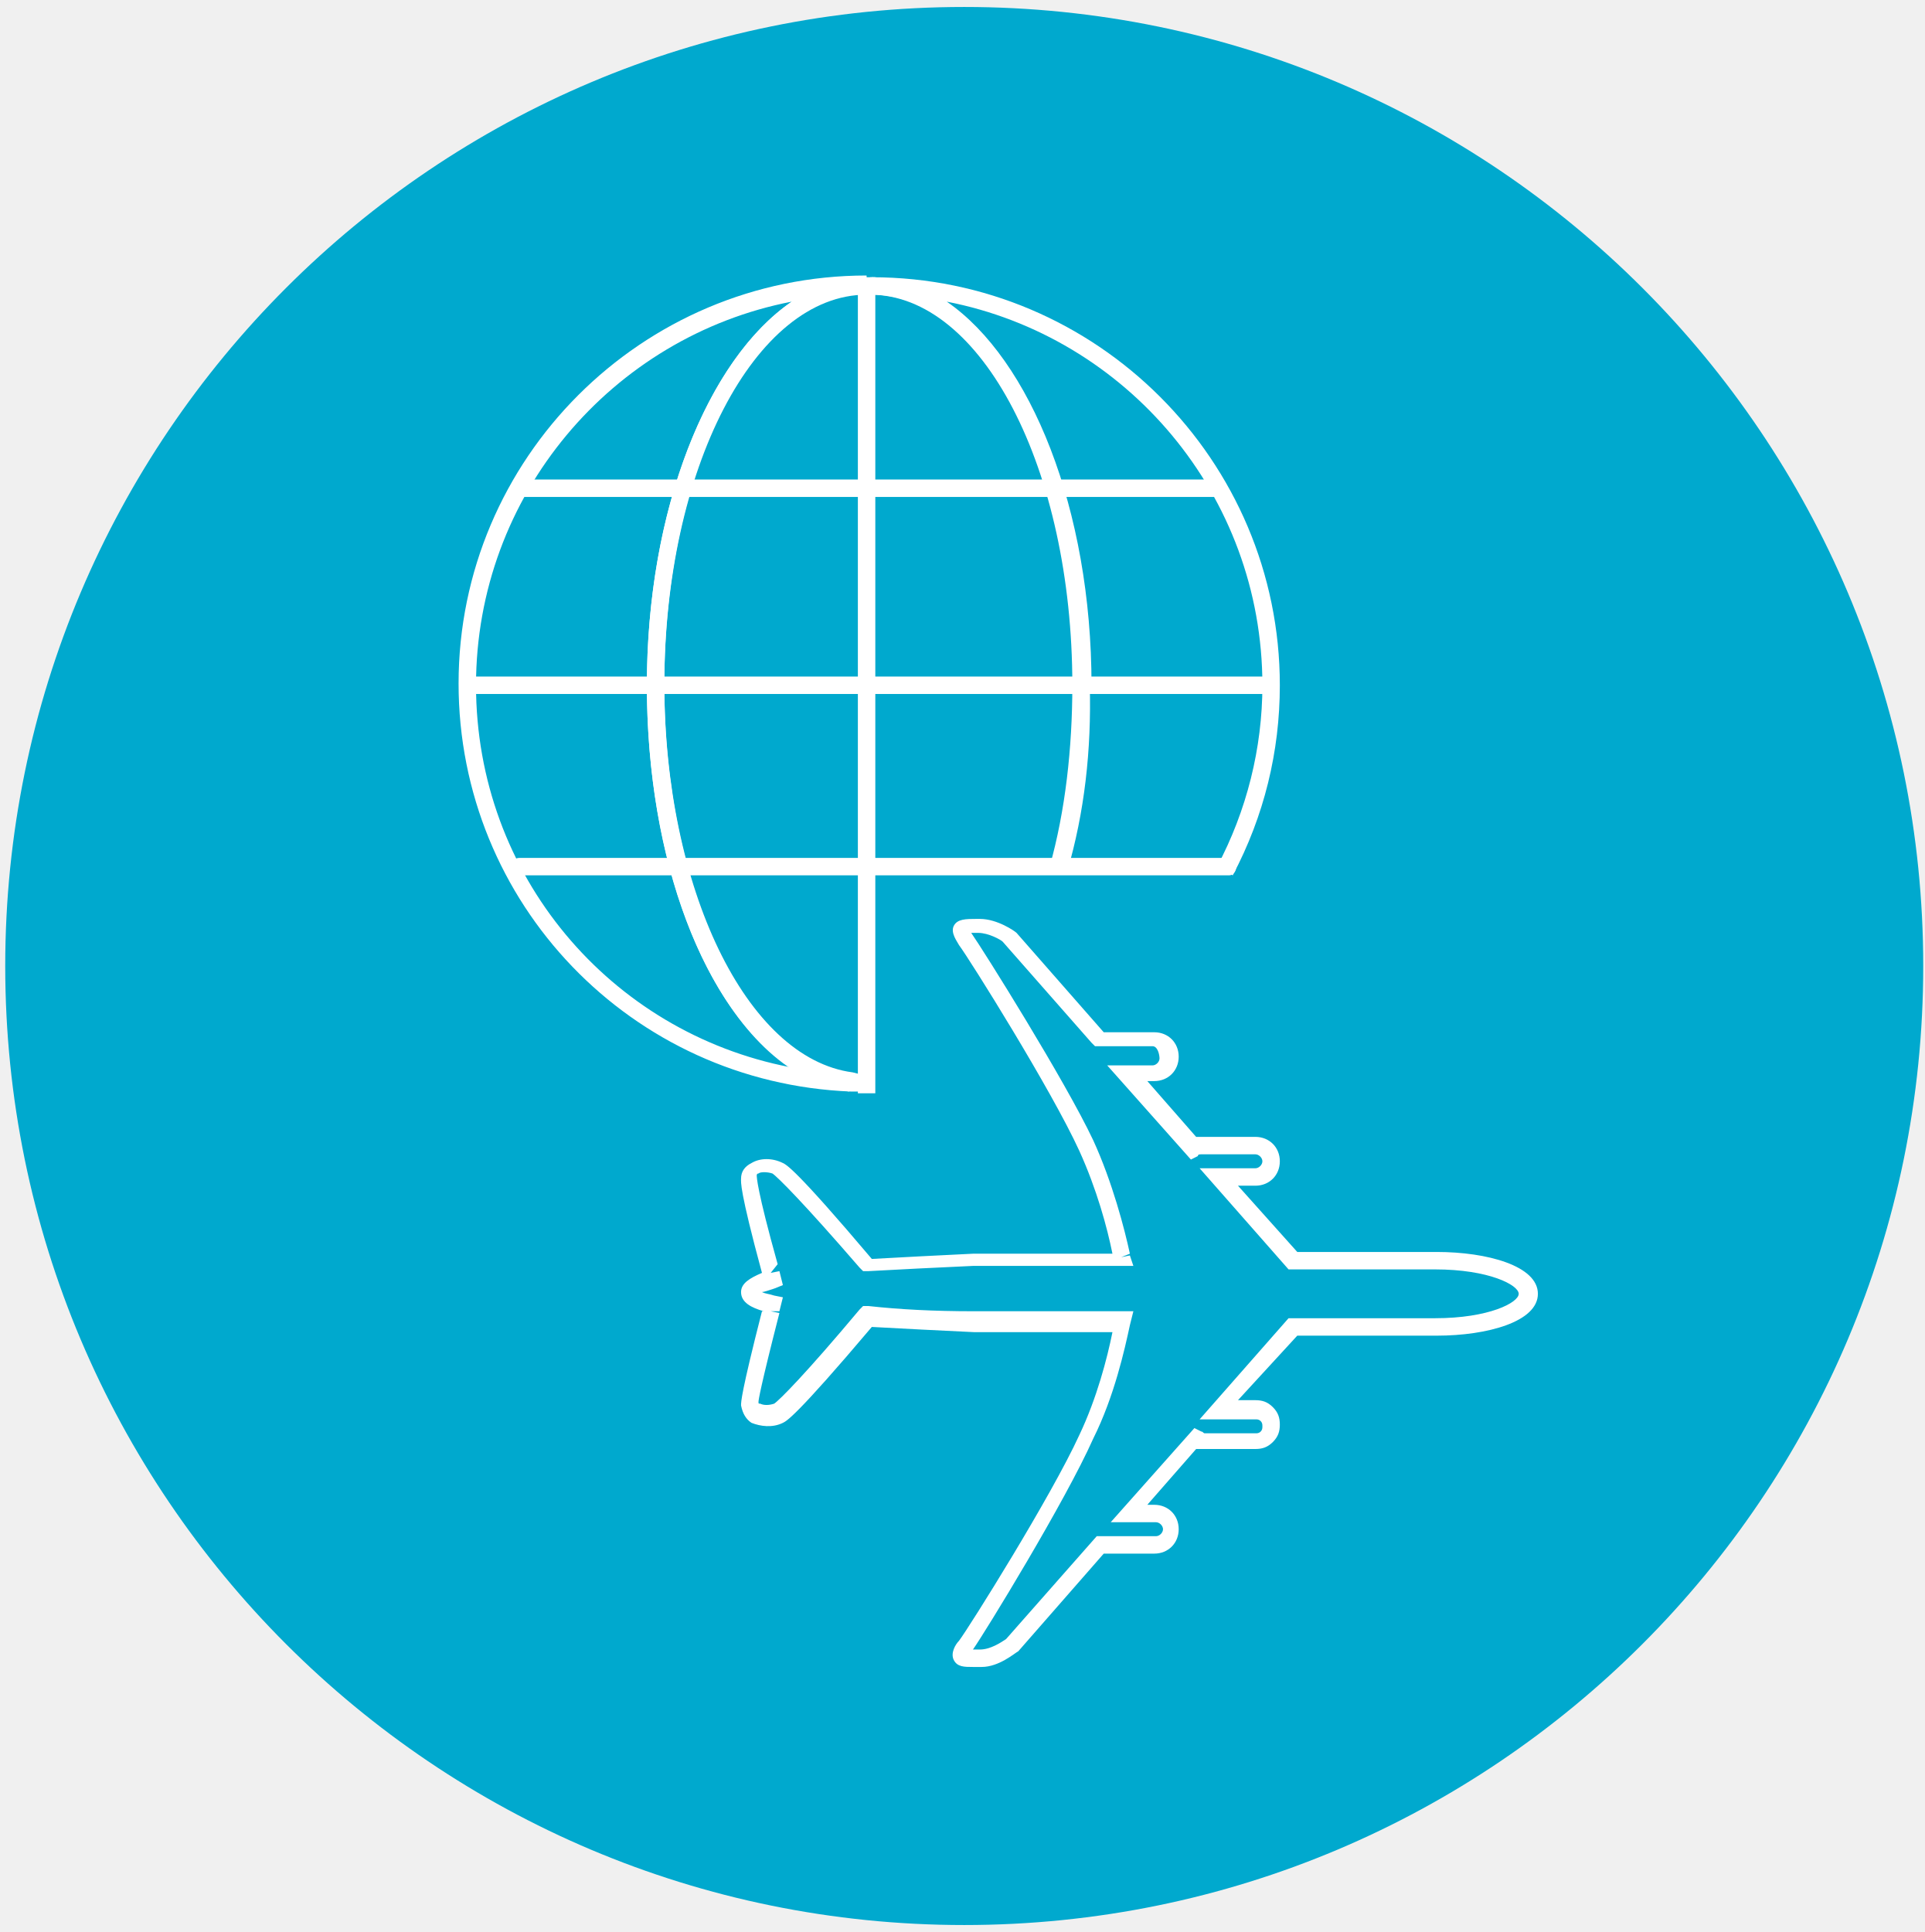
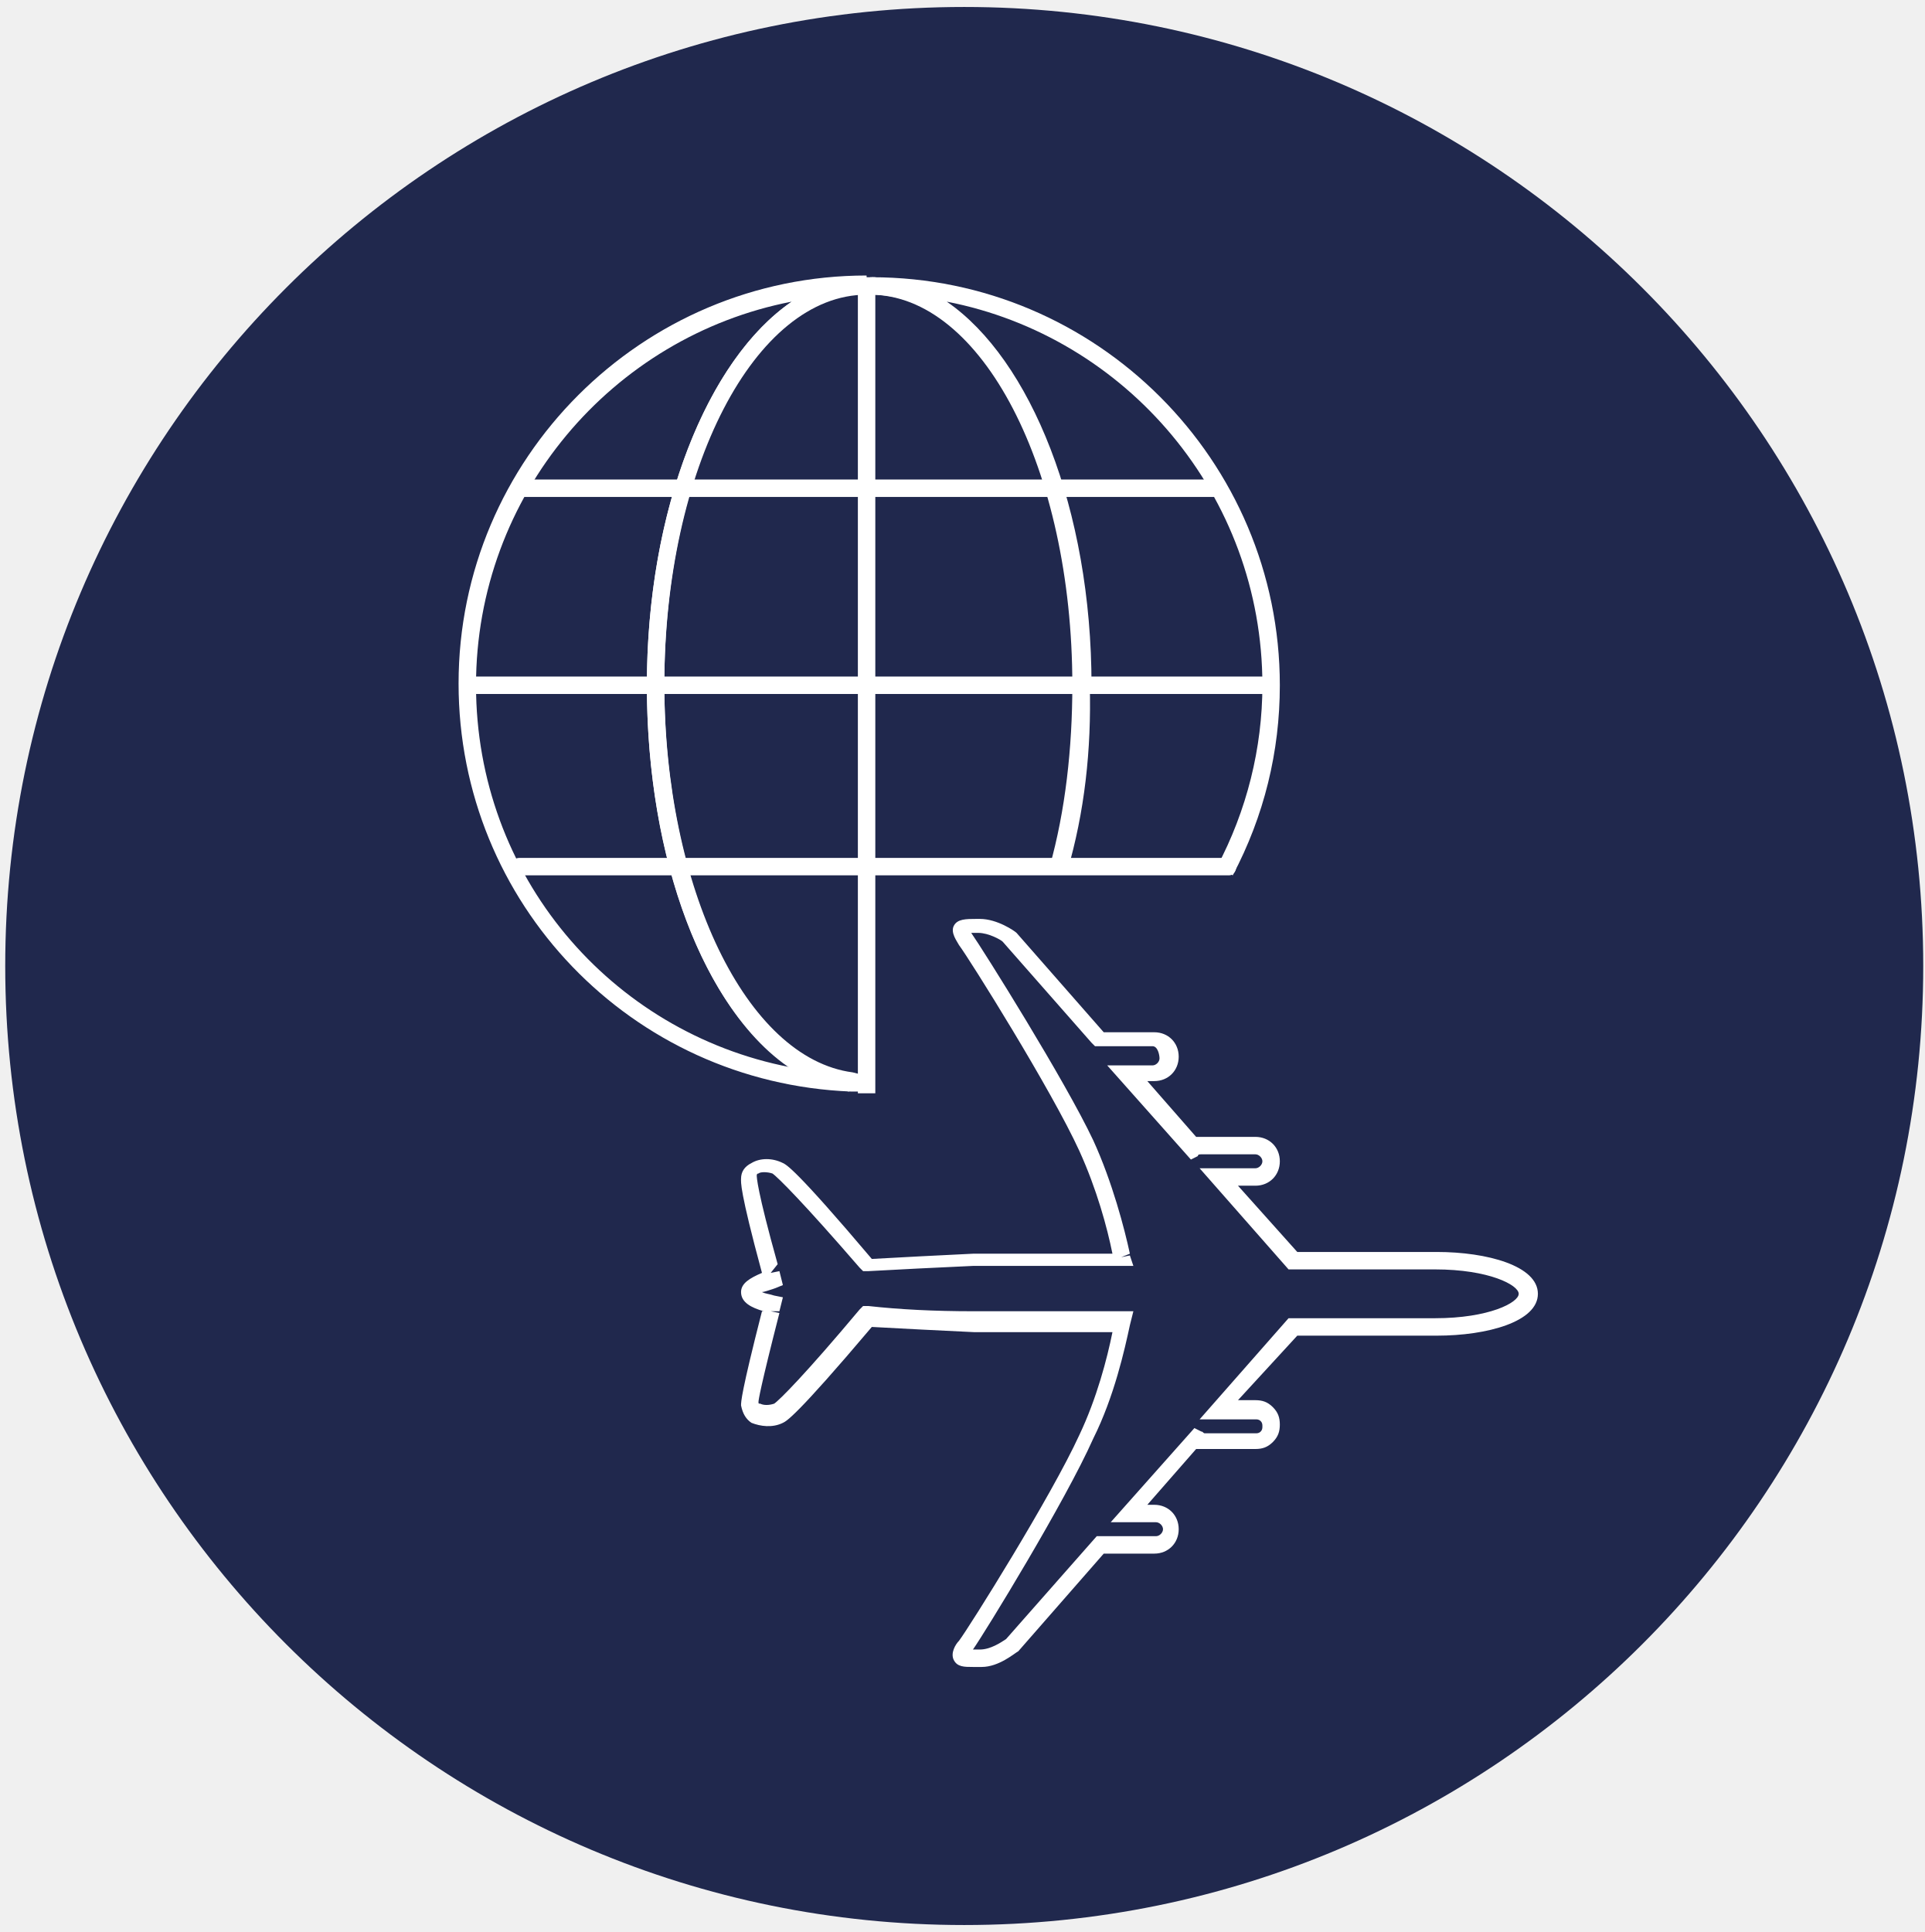
<svg xmlns="http://www.w3.org/2000/svg" version="1.1" id="Layer_1" x="0px" y="0px" viewBox="0 0 110.4 110.8" style="enable-background:new 0 0 110.4 110.8;" xml:space="preserve">
  <style type="text/css">
- 	.st0{fill:#00A9CE;}
+ 	.st0{fill:#20284D;}
	.st1{fill:#FFFFFF;}
	.st2{fill:none;stroke:#FFFFFF;stroke-miterlimit:10;}
</style>
  <circle class="st0" cx="55.3" cy="55.4" r="55" />
  <g>
    <rect x="27.1" y="38.8" class="st1" width="22.9" height="1" />
    <rect x="29.8" y="27.5" class="st1" width="19.6" height="1" />
    <path class="st1" d="M50,50.2H29.8c-0.3,0-0.5-0.2-0.5-0.5s0.2-0.5,0.5-0.5H50c0.3,0,0.5,0.2,0.5,0.5S50.3,50.2,50,50.2z" />
    <path class="st1" d="M48.8,62.6c-12.6-0.5-22.5-10.8-22.5-23.4c0-12.9,10.5-23.4,23.4-23.4v1c-6.4,0-11.6,10-11.6,22.4   c0,11.7,4.7,21.5,10.8,22.3l0.4,0.1v1L48.8,62.6z M45.4,17.3c-10.3,2-18.1,11.1-18.1,22s7.7,19.9,18,21.9   c-4.9-3.3-8.2-11.8-8.2-21.9C37.1,29.2,40.6,20.6,45.4,17.3z" />
    <path class="st1" d="M48.7,62.6c-6.6-0.9-11.6-11-11.6-23.3c0-12.9,5.7-23.4,12.6-23.4v1c-6.4,0-11.6,10-11.6,22.4   c0,11.7,4.7,21.5,10.8,22.3L48.7,62.6z" />
    <rect x="49.2" y="15.9" class="st1" width="1" height="46.8" />
    <g>
      <rect x="49.5" y="38.8" class="st1" width="23.2" height="1" />
      <rect x="49.5" y="27.5" class="st1" width="20.5" height="1" />
      <path class="st1" d="M70.5,50.2H49.7c-0.3,0-0.5-0.2-0.5-0.5s0.2-0.5,0.5-0.5h20.7c0.3,0,0.5,0.2,0.5,0.5S70.7,50.2,70.5,50.2z" />
      <g>
        <path class="st1" d="M70.7,50.2l-0.9-0.5c1.7-3.2,2.6-6.8,2.6-10.4c0-10.9-7.8-20-18.1-22c4.8,3.3,8.3,11.9,8.3,22h-1     c0-12.4-5.2-22.4-11.6-22.4v-1c12.9,0,23.4,10.5,23.4,23.4C73.4,43.1,72.5,46.8,70.7,50.2z" />
        <path class="st2" d="M50,16.4" />
        <path class="st2" d="M50.1,40" />
        <path class="st1" d="M61.2,50l-1-0.3c0.9-3.2,1.3-6.8,1.3-10.4c0-12.4-5.2-22.4-11.6-22.4v-1c7,0,12.6,10.5,12.6,23.4     C62.6,43,62.2,46.6,61.2,50z" />
      </g>
    </g>
    <path class="st1" d="M55.8,95.6c-0.5,0-0.9,0-1.1-0.4c-0.2-0.4,0.1-0.9,0.3-1.1c0.6-0.8,5.3-8.3,6.9-11.8c1-2.1,1.6-4.4,1.9-5.9   h-7.9c-2.1-0.1-4.1-0.2-5.9-0.3c-4.4,5.2-4.9,5.4-5.1,5.5c-0.6,0.3-1.3,0.2-1.8,0c-0.3-0.2-0.5-0.5-0.6-1c0-0.2,0-0.7,1.2-5.4h0.1   c-0.7-0.2-1.3-0.5-1.3-1.1c0-0.5,0.5-0.8,1.2-1.1c-1.3-4.8-1.2-5.2-1.2-5.4c0-0.4,0.2-0.7,0.6-0.9c0.5-0.3,1.2-0.3,1.8,0   c0.2,0.1,0.7,0.3,5.1,5.5c1.8-0.1,3.7-0.2,5.8-0.3h8c-0.3-1.5-0.9-3.7-1.9-5.9c-1.6-3.5-6.3-11-6.9-11.8c-0.1-0.2-0.5-0.7-0.3-1.1   c0.2-0.4,0.7-0.4,1.3-0.4h0.2c1,0,2,0.7,2.1,0.8l5,5.7h2.9c0.8,0,1.4,0.6,1.4,1.4S67,62,66.2,62h-0.4l2.8,3.2c0,0,0,0,0.1,0   s0.2,0,0.3,0h3c0.8,0,1.4,0.6,1.4,1.4S72.8,68,72,68h-1l3.4,3.8h8c2.9,0,5.8,0.8,5.8,2.4s-2.9,2.4-5.8,2.4h-8L71,80.3h1   c0.4,0,0.7,0.1,1,0.4s0.4,0.6,0.4,1s-0.1,0.7-0.4,1s-0.6,0.4-1,0.4h-3.1c-0.1,0-0.2,0-0.3,0l-2.8,3.2h0.4c0.8,0,1.4,0.6,1.4,1.4   s-0.6,1.4-1.4,1.4h-2.9l-4.9,5.6c-0.2,0.1-1.1,0.9-2.1,0.9h-0.2C55.9,95.6,55.8,95.6,55.8,95.6z M55.8,94.6c0.1,0,0.1,0,0.2,0h0.2   c0.6,0,1.2-0.4,1.5-0.6l5.2-5.9h3.4c0.2,0,0.4-0.2,0.4-0.4c0-0.2-0.2-0.4-0.4-0.4h-2.6l4.8-5.4l0.4,0.2c0.1,0,0.1,0.1,0.2,0.1H72   c0.1,0,0.2,0,0.3-0.1c0.1-0.1,0.1-0.2,0.1-0.3c0-0.1,0-0.2-0.1-0.3c-0.1-0.1-0.2-0.1-0.3-0.1h-3.2l5.1-5.8h8.4   c3.1,0,4.8-0.9,4.8-1.4s-1.7-1.4-4.8-1.4h-8.4L68.8,67H72c0.2,0,0.4-0.2,0.4-0.4c0-0.2-0.2-0.4-0.4-0.4h-3.1c-0.1,0-0.2,0-0.2,0.1   l-0.4,0.2l-4.8-5.4h2.6c0.2,0,0.4-0.2,0.4-0.4S66.4,60,66.1,60h-3.3l-0.2-0.2L57.5,54c-0.1-0.1-0.8-0.5-1.4-0.5h-0.2   c-0.1,0-0.1,0-0.2,0c0.7,1,5.4,8.5,7,11.9c1.1,2.4,1.8,5.1,2.1,6.5l-0.5,0.2l0.5-0.1l0.2,0.6h-0.6h-8.6c-2.2,0.1-4.2,0.2-6,0.3   h-0.3l-0.2-0.2c-3.2-3.7-4.7-5.2-5-5.4c-0.3-0.1-0.7-0.1-0.8,0c-0.1,0-0.1,0.1-0.1,0.1c0,0.1,0,0.8,1.2,5.1L44.2,73l0.5-0.1   l0.2,0.8l-0.5,0.2c-0.3,0.1-0.6,0.2-0.7,0.2c0.2,0.1,0.4,0.1,0.7,0.2l0.5,0.1l-0.2,0.8h-0.5l0.5,0.1c-1.1,4.3-1.2,5-1.2,5.1   s0,0.1,0.1,0.1c0.2,0.1,0.5,0.1,0.8,0c0.3-0.2,1.8-1.7,4.9-5.4l0.2-0.2h0.3c1.8,0.2,3.8,0.3,6,0.3H65L64.8,76   c-0.3,1.4-0.9,4.1-2.1,6.5C61.1,86.1,56.5,93.6,55.8,94.6z" />
  </g>
</svg>
